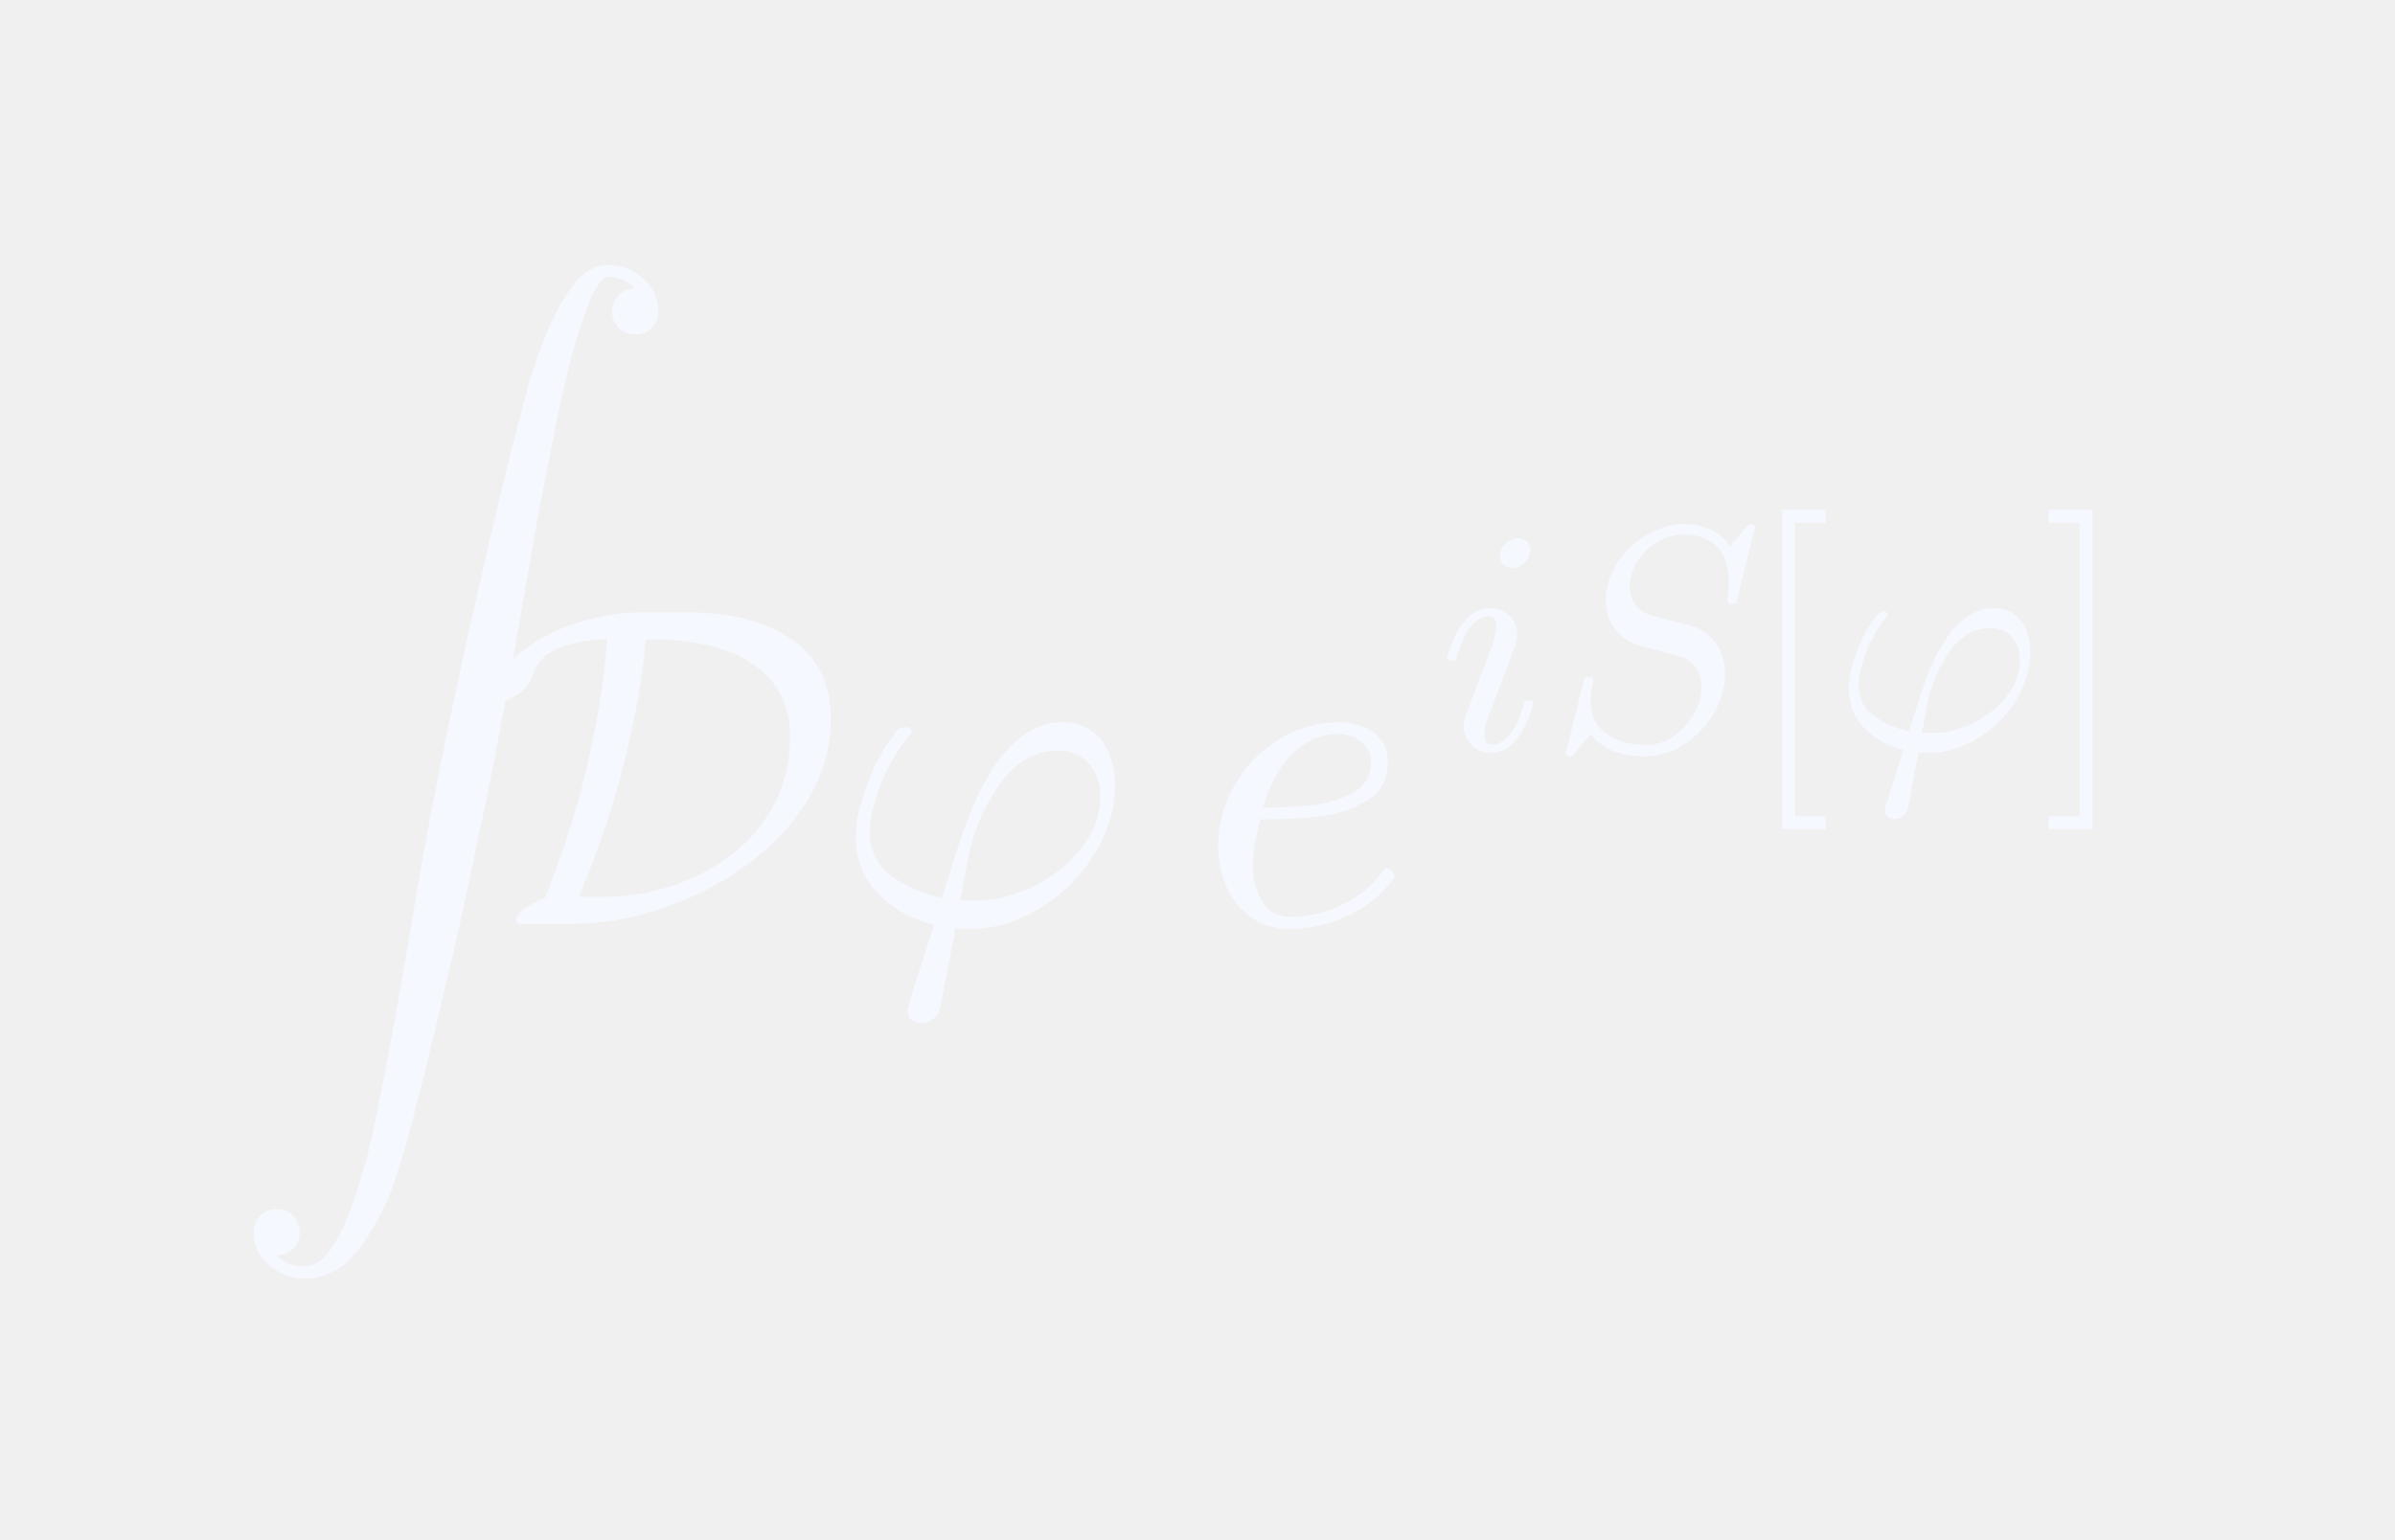
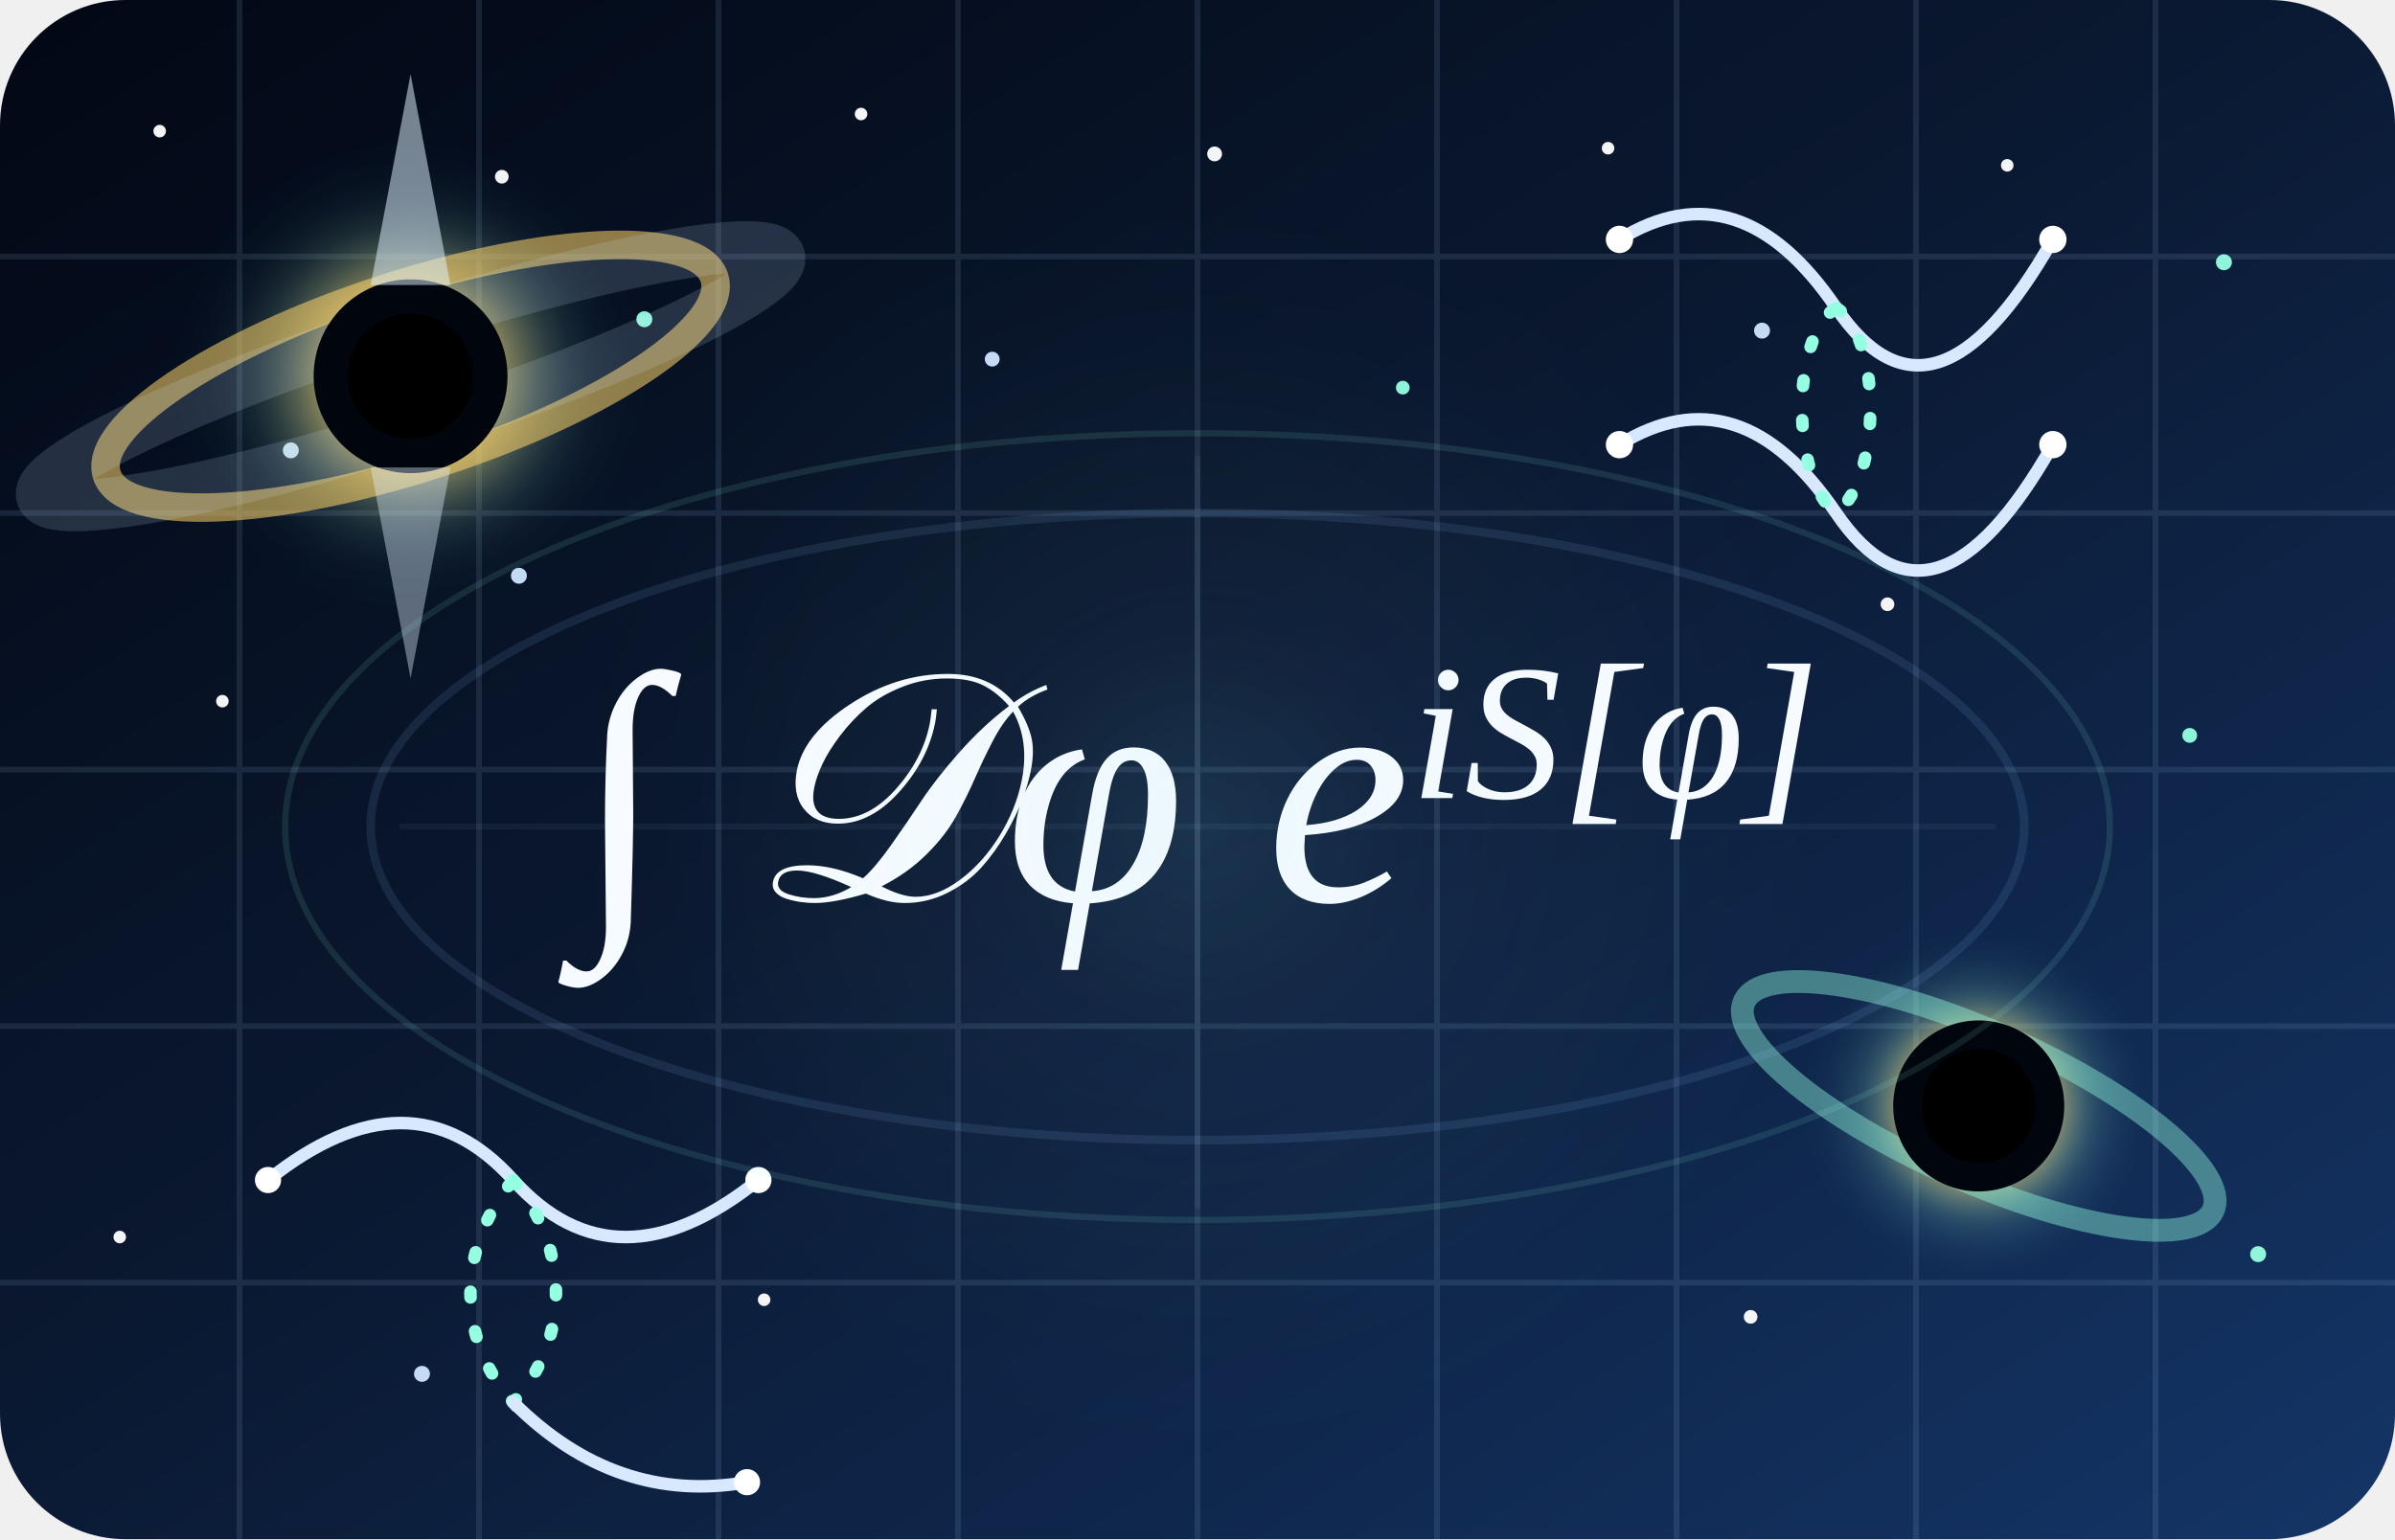
- <svg xmlns="http://www.w3.org/2000/svg" xmlns:xlink="http://www.w3.org/1999/xlink" viewBox="0 0 420 270" role="img" aria-label="Функциональный интеграл">
-   <g transform="translate(210 135) scale(2.5) translate(-68 -36)">
-     <g id="text_1">
-       <g style="fill: #f6f8ff" transform="translate(0 47) scale(0.32 -0.32)">
-         <defs>
-           <path id="Cmex10-5a" d="M 678 -13894  Q 838 -14053 1069 -14053  Q 1300 -14053 1490 -13736  Q 1681 -13419 1825 -12944  Q 1969 -12469 2036 -12148  Q 2103 -11828 2203 -11322  Q 2294 -10850 2378 -10375  Q 2463 -9900 2552 -9364  Q 2641 -8828 2739 -8276  Q 2838 -7725 2963 -7103  Q 3131 -6284 3204 -5932  Q 3278 -5581 3428 -4917  Q 3578 -4253 3626 -4042  Q 3675 -3831 3903 -2888  L 3988 -2553  Q 4131 -1991 4209 -1702  Q 4288 -1413 4452 -995  Q 4616 -578 4837 -289  Q 5059 0 5325 0  Q 5513 0 5673 -84  Q 5834 -169 5934 -316  Q 6034 -463 6034 -653  Q 6034 -791 5943 -881  Q 5853 -972 5716 -972  Q 5575 -972 5481 -881  Q 5388 -791 5388 -653  Q 5388 -513 5481 -419  Q 5575 -325 5716 -325  Q 5550 -166 5331 -166  Q 5213 -166 5070 -512  Q 4928 -859 4808 -1329  Q 4688 -1800 4623 -2114  Q 4559 -2428 4469 -2900  Q 4363 -3434 4292 -3831  Q 4222 -4228 4122 -4812  Q 4022 -5397 3926 -5925  Q 3831 -6453 3700 -7116  Q 3616 -7534 3456 -8292  Q 3297 -9050 3245 -9278  Q 3194 -9506 2983 -10393  Q 2772 -11281 2759 -11334  L 2681 -11628  Q 2516 -12306 2348 -12820  Q 2181 -13334 1857 -13778  Q 1534 -14222 1069 -14222  Q 791 -14222 575 -14034  Q 359 -13847 359 -13575  Q 359 -13434 453 -13340  Q 547 -13247 684 -13247  Q 775 -13247 848 -13290  Q 922 -13334 964 -13409  Q 1006 -13484 1006 -13575  Q 1006 -13713 912 -13803  Q 819 -13894 678 -13894  z " transform="scale(0.015625)" />
-           <path id="Cmsy10-44" d="M 488 50  Q 488 141 634 233  Q 781 325 897 366  Q 1263 1300 1447 2059  Q 1694 3056 1766 3994  Q 1425 3994 1094 3872  Q 922 3803 833 3695  Q 744 3588 684 3397  Q 622 3291 472 3197  Q 322 3103 206 3103  L 166 3103  Q 122 3131 122 3169  Q 234 3556 581 3828  Q 928 4100 1387 4236  Q 1847 4372 2259 4372  L 2888 4372  Q 3269 4372 3622 4297  Q 3975 4222 4267 4048  Q 4559 3875 4731 3587  Q 4903 3300 4903 2894  Q 4903 2266 4572 1728  Q 4241 1191 3691 802  Q 3141 413 2506 206  Q 1872 0 1281 0  L 531 0  Q 519 6 503 18  Q 488 31 488 50  z M 1369 378  L 1691 378  Q 2194 378 2662 528  Q 3131 678 3509 968  Q 3888 1259 4109 1681  Q 4331 2103 4331 2613  Q 4331 3119 4053 3430  Q 3775 3741 3337 3867  Q 2900 3994 2406 3994  L 2309 3994  Q 2238 3200 2016 2316  Q 1775 1353 1369 378  z " transform="scale(0.015625)" />
-           <path id="Cmmi10-27" d="M 1044 -1216  Q 1044 -1191 1056 -1141  L 1416 -13  Q 938 106 628 428  Q 319 750 319 1216  Q 319 1450 406 1744  Q 494 2038 631 2302  Q 769 2566 928 2741  Q 966 2759 972 2759  L 1050 2759  Q 1069 2759 1084 2740  Q 1100 2722 1100 2700  Q 1100 2675 1088 2663  Q 981 2547 879 2380  Q 778 2213 698 2028  Q 619 1844 566 1641  Q 513 1438 513 1288  Q 513 909 814 676  Q 1116 444 1528 366  L 1709 941  Q 1828 1313 1945 1605  Q 2063 1897 2239 2176  Q 2416 2456 2666 2642  Q 2916 2828 3225 2828  Q 3469 2828 3633 2706  Q 3797 2584 3876 2381  Q 3956 2178 3956 1947  Q 3956 1566 3787 1202  Q 3619 838 3325 548  Q 3031 259 2662 93  Q 2294 -72 1919 -72  Q 1869 -69 1811 -66  Q 1753 -63 1716 -63  L 1503 -1178  Q 1484 -1272 1407 -1333  Q 1331 -1394 1234 -1394  Q 1156 -1394 1100 -1345  Q 1044 -1297 1044 -1216  z M 1784 331  Q 1856 325 1991 325  Q 2388 325 2798 520  Q 3209 716 3479 1056  Q 3750 1397 3750 1797  Q 3750 1978 3676 2122  Q 3603 2266 3470 2348  Q 3338 2431 3163 2431  Q 2666 2431 2331 1950  Q 1997 1469 1894 916  L 1784 331  z " transform="scale(0.015625)" />
-           <path id="Cmmi10-65" d="M 1288 -72  Q 981 -72 751 87  Q 522 247 401 517  Q 281 788 281 1088  Q 281 1544 511 1945  Q 741 2347 1134 2587  Q 1528 2828 1978 2828  Q 2253 2828 2458 2686  Q 2663 2544 2663 2278  Q 2663 1909 2369 1729  Q 2075 1550 1706 1508  Q 1338 1466 891 1466  L 872 1466  Q 769 1084 769 813  Q 769 528 900 312  Q 1031 97 1300 97  Q 1681 97 2032 272  Q 2384 447 2606 756  Q 2625 775 2656 775  Q 2688 775 2720 739  Q 2753 703 2753 672  Q 2753 647 2741 634  Q 2506 306 2109 117  Q 1713 -72 1288 -72  z M 909 1631  Q 1281 1631 1597 1665  Q 1913 1700 2169 1839  Q 2425 1978 2425 2272  Q 2425 2391 2359 2480  Q 2294 2569 2189 2616  Q 2084 2663 1972 2663  Q 1700 2663 1483 2516  Q 1266 2369 1125 2133  Q 984 1897 909 1631  z " transform="scale(0.015625)" />
-           <path id="Cmmi10-69" d="M 500 459  Q 500 578 550 709  L 1069 2088  Q 1153 2322 1153 2472  Q 1153 2663 1013 2663  Q 759 2663 595 2402  Q 431 2141 353 1819  Q 341 1778 300 1778  L 225 1778  Q 172 1778 172 1838  L 172 1856  Q 275 2238 487 2533  Q 700 2828 1025 2828  Q 1253 2828 1411 2678  Q 1569 2528 1569 2297  Q 1569 2178 1516 2047  L 997 672  Q 909 459 909 288  Q 909 97 1056 97  Q 1306 97 1473 364  Q 1641 631 1709 941  Q 1722 978 1759 978  L 1838 978  Q 1863 978 1878 961  Q 1894 944 1894 922  Q 1894 916 1888 903  Q 1800 541 1583 234  Q 1366 -72 1044 -72  Q 819 -72 659 83  Q 500 238 500 459  z M 1222 3878  Q 1222 4013 1334 4122  Q 1447 4231 1581 4231  Q 1691 4231 1761 4164  Q 1831 4097 1831 3994  Q 1831 3850 1717 3742  Q 1603 3634 1466 3634  Q 1363 3634 1292 3704  Q 1222 3775 1222 3878  z " transform="scale(0.015625)" />
-           <path id="Cmmi10-53" d="M 391 -141  Q 372 -141 356 -119  Q 341 -97 341 -78  L 709 1416  Q 722 1453 763 1453  L 838 1453  Q 863 1453 877 1434  Q 891 1416 891 1388  Q 838 1169 838 997  Q 838 534 1156 309  Q 1475 84 1959 84  Q 2169 84 2372 187  Q 2575 291 2726 456  Q 2878 622 2968 826  Q 3059 1031 3059 1241  Q 3059 1466 2940 1642  Q 2822 1819 2613 1869  L 1831 2075  Q 1516 2159 1328 2414  Q 1141 2669 1141 2988  Q 1141 3372 1369 3728  Q 1597 4084 1964 4298  Q 2331 4513 2713 4513  Q 3006 4513 3251 4405  Q 3497 4297 3628 4063  L 3994 4494  Q 4031 4513 4038 4513  L 4078 4513  Q 4103 4513 4118 4491  Q 4134 4469 4134 4447  L 3763 2963  Q 3753 2919 3713 2919  L 3634 2919  Q 3578 2919 3578 2988  Q 3609 3191 3609 3341  Q 3609 3638 3507 3858  Q 3406 4078 3201 4192  Q 2997 4306 2694 4306  Q 2438 4306 2184 4159  Q 1931 4013 1775 3769  Q 1619 3525 1619 3263  Q 1619 3056 1739 2897  Q 1859 2738 2059 2681  L 2841 2478  Q 3053 2422 3211 2280  Q 3369 2138 3450 1942  Q 3531 1747 3531 1516  Q 3531 1213 3403 917  Q 3275 622 3045 378  Q 2816 134 2525 -3  Q 2234 -141 1931 -141  Q 1169 -141 838 306  L 481 -122  Q 444 -141 434 -141  L 391 -141  z " transform="scale(0.015625)" />
-           <path id="Cmr10-5b" d="M 756 -1600  L 756 4800  L 1631 4800  L 1631 4544  L 1013 4544  L 1013 -1344  L 1631 -1344  L 1631 -1600  L 756 -1600  z " transform="scale(0.015625)" />
-           <path id="Cmr10-5d" d="M 141 -1600  L 141 -1344  L 763 -1344  L 763 4544  L 141 4544  L 141 4800  L 1019 4800  L 1019 -1600  L 141 -1600  z " transform="scale(0.015625)" />
-         </defs>
-         <use xlink:href="#Cmex10-5a" transform="translate(0 145)" />
-         <use xlink:href="#Cmsy10-44" transform="translate(55.51758 0.557292)" />
-         <use xlink:href="#Cmmi10-27" transform="translate(132.6172 0.557292)" />
-         <use xlink:href="#Cmmi10-65" transform="translate(212.6305 0.557292)" />
-         <use xlink:href="#Cmmi10-69" transform="translate(265.4182 38.82135) scale(0.7)" />
-         <use xlink:href="#Cmmi10-53" transform="translate(289.5148 38.82135) scale(0.7)" />
-         <use xlink:href="#Cmr10-5b" transform="translate(332.4103 38.82135) scale(0.7)" />
-         <use xlink:href="#Cmmi10-27" transform="translate(351.7902 38.82135) scale(0.7)" />
-         <use xlink:href="#Cmr10-5d" transform="translate(397.5568 38.82135) scale(0.7)" />
-       </g>
+ <svg xmlns="http://www.w3.org/2000/svg" viewBox="0 0 420 270" role="img" aria-label="Функциональный интеграл в sci-fi стиле">
+   <defs>
+     <linearGradient id="bg" x1="0" x2="1" y1="0" y2="1">
+       <stop offset="0" stop-color="#020814" />
+       <stop offset="0.45" stop-color="#0a1830" />
+       <stop offset="1" stop-color="#143567" />
+     </linearGradient>
+     <radialGradient id="cyanGlow" cx="50%" cy="50%" r="50%">
+       <stop offset="0" stop-color="#91cbff" stop-opacity=".95" />
+       <stop offset="0.35" stop-color="#91cbff" stop-opacity=".38" />
+       <stop offset="1" stop-color="#91cbff" stop-opacity="0" />
+     </radialGradient>
+     <radialGradient id="mintGlow" cx="50%" cy="50%" r="50%">
+       <stop offset="0" stop-color="#95ffe2" stop-opacity=".98" />
+       <stop offset="0.32" stop-color="#95ffe2" stop-opacity=".4" />
+       <stop offset="1" stop-color="#95ffe2" stop-opacity="0" />
+     </radialGradient>
+     <radialGradient id="quasar" cx="50%" cy="50%" r="50%">
+       <stop offset="0" stop-color="#fff4c5" />
+       <stop offset="0.2" stop-color="#ffe08d" />
+       <stop offset="0.42" stop-color="#ffd15f" stop-opacity=".75" />
+       <stop offset="0.72" stop-color="#95ffe222" />
+       <stop offset="1" stop-color="#95ffe200" />
+     </radialGradient>
+     <filter id="blur2" x="-40%" y="-40%" width="180%" height="180%">
+       <feGaussianBlur stdDeviation="2.4" />
+     </filter>
+     <filter id="blur5" x="-60%" y="-60%" width="220%" height="220%">
+       <feGaussianBlur stdDeviation="5.2" />
+     </filter>
+   </defs>
+   <rect width="420" height="270" rx="22" fill="url(#bg)" />
+   <g opacity=".11" stroke="#b8d8ff">
+     <path d="M0 45H420M0 90H420M0 135H420M0 180H420M0 225H420" />
+     <path d="M42 0V270M84 0V270M126 0V270M168 0V270M210 0V270M252 0V270M294 0V270M336 0V270M378 0V270" />
+   </g>
+   <g opacity=".95">
+     <circle cx="28" cy="23" r="1.1" fill="#fff" />
+     <circle cx="51" cy="79" r="1.4" fill="#cfe4ff" />
+     <circle cx="88" cy="31" r="1.2" fill="#fff" />
+     <circle cx="113" cy="56" r="1.4" fill="#95ffe2" />
+     <circle cx="151" cy="20" r="1.1" fill="#fff" />
+     <circle cx="174" cy="63" r="1.3" fill="#cfe4ff" />
+     <circle cx="213" cy="27" r="1.3" fill="#fff" />
+     <circle cx="246" cy="68" r="1.2" fill="#95ffe2" />
+     <circle cx="282" cy="26" r="1.1" fill="#fff" />
+     <circle cx="309" cy="58" r="1.4" fill="#cfe4ff" />
+     <circle cx="352" cy="29" r="1.1" fill="#fff" />
+     <circle cx="390" cy="46" r="1.4" fill="#95ffe2" />
+     <circle cx="39" cy="123" r="1.1" fill="#fff" />
+     <circle cx="91" cy="101" r="1.4" fill="#cfe4ff" />
+     <circle cx="331" cy="106" r="1.2" fill="#fff" />
+     <circle cx="384" cy="129" r="1.3" fill="#95ffe2" />
+     <circle cx="21" cy="217" r="1.1" fill="#fff" />
+     <circle cx="74" cy="241" r="1.4" fill="#cfe4ff" />
+     <circle cx="134" cy="228" r="1.1" fill="#fff" />
+     <circle cx="307" cy="231" r="1.2" fill="#fff" />
+     <circle cx="396" cy="220" r="1.4" fill="#95ffe2" />
+   </g>
+   <g transform="translate(72 66)">
+     <circle cx="0" cy="0" r="34" fill="url(#quasar)" filter="url(#blur5)" />
+     <ellipse cx="0" cy="0" rx="56" ry="16" transform="rotate(-18)" fill="none" stroke="#ffd46a" stroke-opacity=".55" stroke-width="5" />
+     <ellipse cx="0" cy="0" rx="68" ry="9" transform="rotate(-18)" fill="none" stroke="#cce4ff" stroke-opacity=".16" stroke-width="9" />
+     <circle cx="0" cy="0" r="17" fill="#01050d" />
+     <circle cx="0" cy="0" r="11" fill="#000" />
+     <path d="M0 -53 L-7 -16 L7 -16 Z" fill="#dff1ff" opacity=".52" />
+     <path d="M0 53 L-7 16 L7 16 Z" fill="#dff1ff" opacity=".40" />
+   </g>
+   <g transform="translate(347 194)">
+     <circle cx="0" cy="0" r="28" fill="url(#quasar)" filter="url(#blur2)" />
+     <ellipse cx="0" cy="0" rx="45" ry="13" transform="rotate(24)" fill="none" stroke="#95ffe2" stroke-opacity=".42" stroke-width="4" />
+     <circle cx="0" cy="0" r="15" fill="#01050d" />
+     <circle cx="0" cy="0" r="10" fill="#000" />
+   </g>
+   <g fill="none" stroke-linecap="round" stroke-width="2.2">
+     <g transform="translate(322 60)">
+       <path d="M-38 -18 Q-17 -31 0 -6 T38 -18" stroke="#d7e8ff" />
+       <path d="M-38 18 Q-17 5 0 30 T38 18" stroke="#d7e8ff" />
+       <path d="M0 -6 C8 -1 8 24 0 30 C-8 24 -8 -1 0 -6Z" stroke="#95ffe2" stroke-dasharray="1 6" />
+       <circle cx="-38" cy="-18" r="2.4" fill="#fff" stroke="none" />
+       <circle cx="-38" cy="18" r="2.4" fill="#fff" stroke="none" />
+       <circle cx="38" cy="-18" r="2.4" fill="#fff" stroke="none" />
+       <circle cx="38" cy="18" r="2.4" fill="#fff" stroke="none" />
+     </g>
+     <g transform="translate(90 207)">
+       <path d="M-43 0 Q-18 -20 0 0 T43 0" stroke="#d7e8ff" />
+       <path d="M0 0 C10 12 10 28 0 39 C-10 28 -10 12 0 0Z" stroke="#95ffe2" stroke-dasharray="1 6" />
+       <path d="M0 39 Q18 57 41 53" stroke="#d7e8ff" />
+       <circle cx="-43" cy="0" r="2.3" fill="#fff" stroke="none" />
+       <circle cx="43" cy="0" r="2.3" fill="#fff" stroke="none" />
+       <circle cx="41" cy="53" r="2.3" fill="#fff" stroke="none" />
    </g>
  </g>
+   <g opacity=".55" fill="none">
+     <ellipse cx="210" cy="145" rx="145" ry="55" stroke="#91cbff33" stroke-width="1.5" />
+     <ellipse cx="210" cy="145" rx="160" ry="69" stroke="#95ffe233" stroke-width="1.1" />
+     <path d="M70 145H350" stroke="#cfe4ff18" />
+     <path d="M210 80V212" stroke="#cfe4ff18" />
+   </g>
+   <g transform="translate(0 4)">
+     <text x="210" y="154" text-anchor="middle" font-family="Georgia, 'Times New Roman', serif" font-size="57" font-style="italic" fill="#f7fbff">∫ 𝒟φ e<tspan dy="-18" font-size="34">iS[φ]</tspan>
+     </text>
+   </g>
+   <circle cx="210" cy="145" r="92" fill="url(#cyanGlow)" opacity=".07" />
+   <circle cx="210" cy="145" r="112" fill="url(#mintGlow)" opacity=".06" />
</svg>
